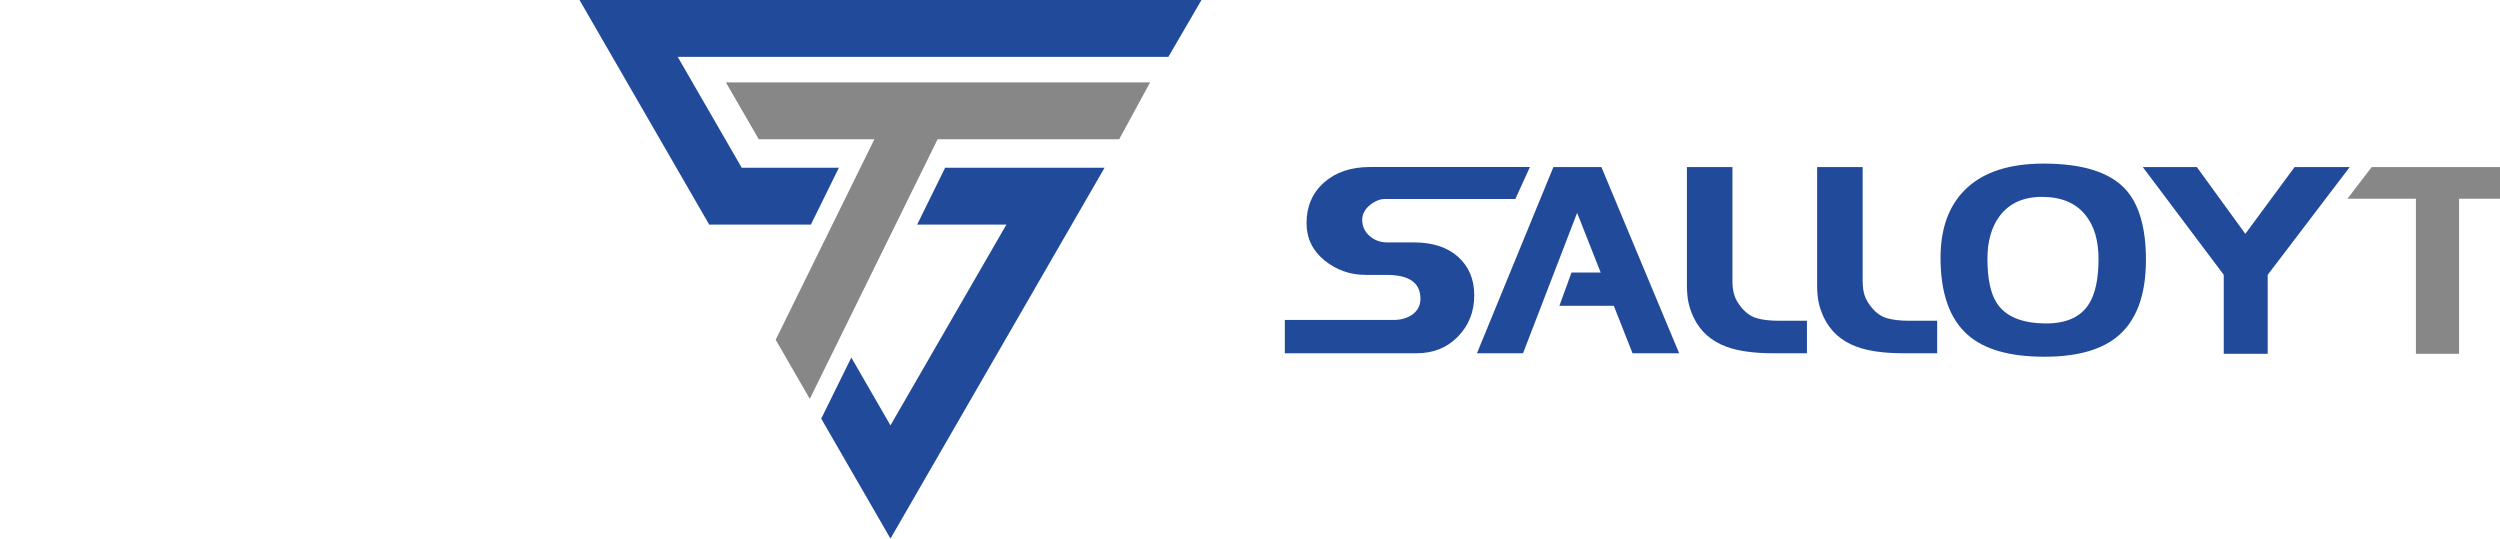
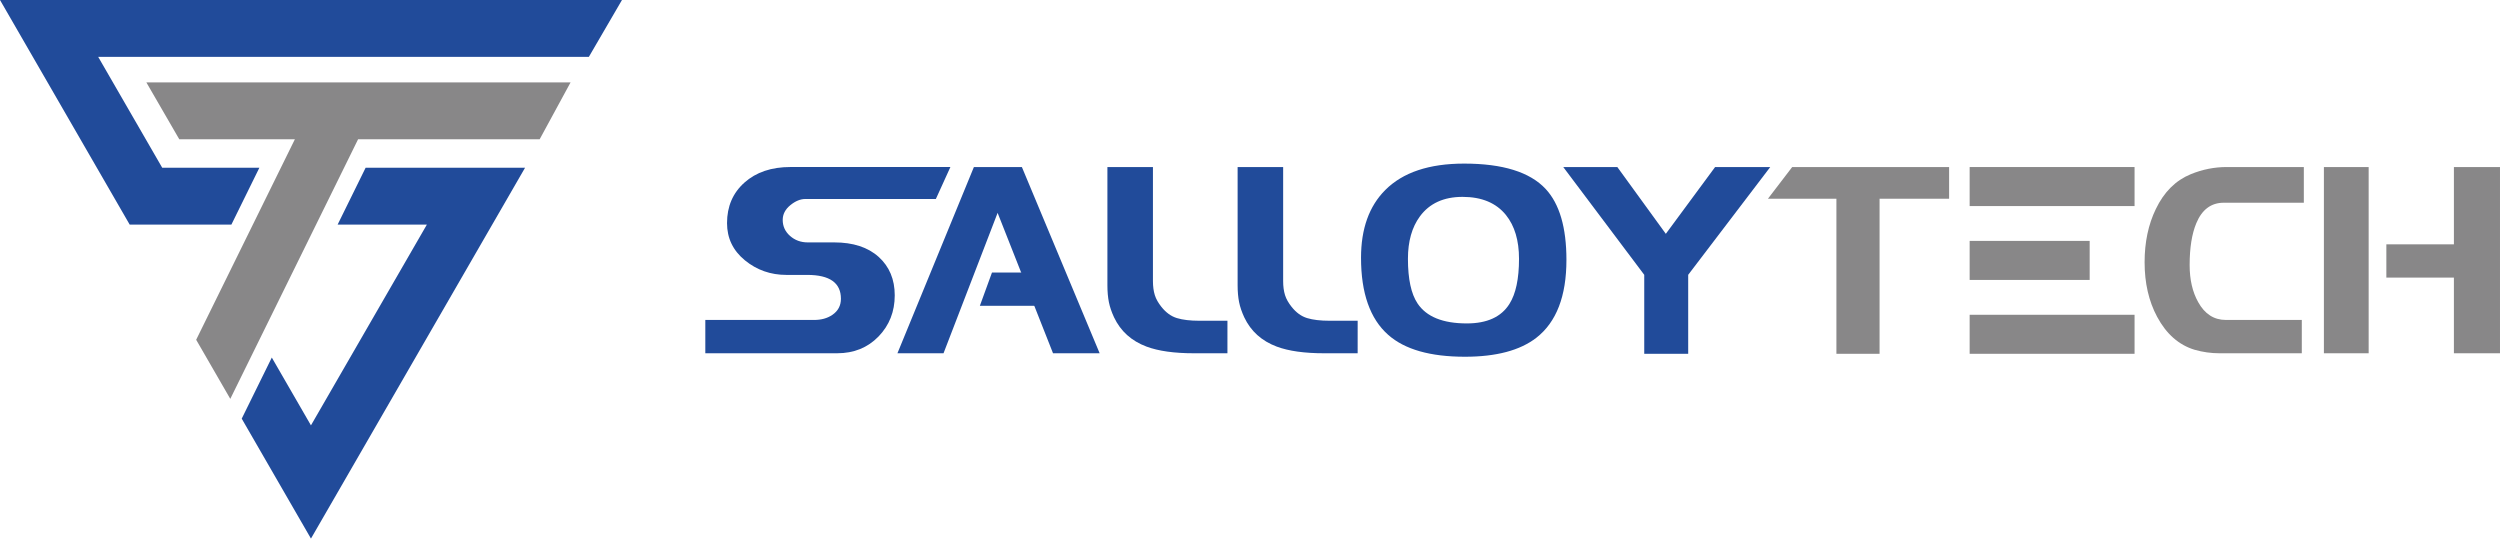
- <svg xmlns="http://www.w3.org/2000/svg" version="1.1" id="Layer_1" x="0px" y="0px" xml:space="preserve">
+ <svg xmlns="http://www.w3.org/2000/svg" version="1.1" id="Layer_1" x="0px" y="0px" width="auto" height="auto" viewBox="114.814 0 495.303 106.705" enable-background="new 114.814 0 495.303 106.705" xml:space="preserve">
  <g>
    <g>
      <polygon fill="#888788" points="227.856,16.323 143.81,16.323 150.329,27.586 173.238,27.586 157.103,60.36 153.679,67.315     160.439,79.024 167.96,63.746 185.762,27.586 221.737,27.586   " />
      <path fill="#214B9A" d="M231.48,11.264h-97.213l12.684,21.965h19.253c-1.851,3.754-3.697,7.509-5.545,11.265h-20.154L114.814,0    H238.04L231.48,11.264L231.48,11.264z M187.253,33.229l-5.545,11.265h17.681L176.42,84.275l-7.756-13.437l-5.96,12.106    l13.717,23.761l42.422-73.479L187.253,33.229L187.253,33.229z" />
    </g>
    <g>
      <path fill="#888788" d="M584.095,54.999v7.976v7.017h-8.867V33.095h8.867v10.849v4.46V54.999L584.095,54.999z M610.115,69.99    h-9.131V55h-13.382v-6.598h13.383V33.094h9.131L610.115,69.99L610.115,69.99z" />
      <path fill="#888788" d="M570.847,69.99h-16.312c-1.652,0-3.291-0.229-4.907-0.687c-3.134-0.95-5.612-3.123-7.442-6.537    c-1.654-3.087-2.481-6.693-2.481-10.804c0-3.968,0.739-7.485,2.22-10.538c1.618-3.379,3.923-5.678,6.914-6.905    c2.318-0.951,4.696-1.426,7.126-1.426h15.287v7.072h-15.868c-2.497,0-4.312,1.355-5.438,4.063    c-0.878,2.111-1.317,4.874-1.317,8.287c0,2.887,0.563,5.331,1.688,7.337c1.302,2.356,3.131,3.536,5.488,3.536h15.044V69.99    L570.847,69.99z" />
      <polygon fill="#888788" points="500.973,39.375 487.197,39.375 487.197,70.095 478.646,70.095 478.646,39.375 465.079,39.375     469.886,33.094 500.973,33.094   " />
      <polygon fill="#214B9A" points="465.538,33.094 449.281,54.446 449.281,70.095 440.573,70.095 440.573,54.446 424.527,33.094     435.24,33.094 444.848,46.327 454.613,33.094   " />
      <path fill="#214B9A" d="M425.158,51.49c0,7.188-1.986,12.334-5.964,15.431c-3.238,2.508-7.953,3.757-14.146,3.757    c-6.861,0-11.931-1.441-15.202-4.337c-3.589-3.168-5.384-8.262-5.384-15.271c0-5.744,1.602-10.223,4.804-13.425    c3.483-3.491,8.689-5.233,15.624-5.233c7.636,0,13.02,1.671,16.149,5.022C423.786,40.387,425.158,45.077,425.158,51.49    L425.158,51.49z M415.764,51.28c0-3.635-0.862-6.527-2.586-8.676c-1.938-2.4-4.805-3.599-8.604-3.599    c-3.729,0-6.544,1.284-8.443,3.862c-1.583,2.146-2.375,4.952-2.375,8.41c0,3.983,0.633,6.932,1.897,8.832    c1.76,2.647,5.017,3.968,9.767,3.968c4.012,0,6.825-1.284,8.443-3.861C415.131,58.21,415.764,55.228,415.764,51.28z" />
      <path fill="#214B9A" d="M357.994,69.99h-6.626c-3.901,0-7.041-0.438-9.396-1.319c-2.99-1.119-5.137-3.053-6.439-5.797    c-0.493-1.056-0.836-2.067-1.027-3.025c-0.193-0.969-0.291-2.085-0.291-3.353v-23.4h9.021v22.595c0,1.056,0.124,1.979,0.37,2.771    c0.246,0.791,0.695,1.567,1.319,2.35c0.888,1.109,1.899,1.855,3.062,2.208c1.161,0.353,2.639,0.527,4.436,0.527h5.574    L357.994,69.99L357.994,69.99z" />
      <polygon fill="#214B9A" points="332.678,69.99 323.441,69.99 312.462,42.173 301.746,69.99 292.615,69.99 307.764,33.094     317.27,33.094   " />
      <path fill="#214B9A" d="M292.081,58.509c0,3.229-1.071,5.946-3.219,8.164c-2.146,2.208-4.874,3.315-8.182,3.315h-26.128V63.39    h21.536c1.441,0,2.655-0.334,3.642-1.013c1.126-0.773,1.689-1.839,1.689-3.185c0-3.149-2.222-4.726-6.65-4.726h-4.147    c-3.128,0-5.88-0.967-8.231-2.895c-2.358-1.932-3.537-4.391-3.537-7.372c0-3.299,1.153-5.979,3.458-8.032    c2.3-2.049,5.34-3.078,9.104-3.078h31.694l-2.883,6.335H274.37c-0.979,0-1.981,0.412-2.98,1.23    c-1.002,0.821-1.504,1.794-1.504,2.912c0,1.258,0.481,2.316,1.452,3.175c0.964,0.854,2.138,1.284,3.51,1.284h5.254    c3.729,0,6.664,0.959,8.788,2.867C291.018,52.813,292.081,55.351,292.081,58.509z" />
      <rect x="505.044" y="62.363" fill="#888788" width="32.671" height="7.732" />
      <rect x="505.044" y="47.728" fill="#888788" width="23.778" height="7.733" />
      <rect x="505.044" y="33.094" fill="#888788" width="32.671" height="7.733" />
      <path fill="#214B9A" d="M383.793,69.99h-6.629c-3.9,0-7.041-0.438-9.395-1.319c-2.99-1.119-5.138-3.053-6.439-5.797    c-0.491-1.056-0.836-2.067-1.027-3.025c-0.193-0.969-0.291-2.085-0.291-3.353v-23.4h9.021v22.595c0,1.056,0.124,1.979,0.37,2.771    c0.246,0.791,0.695,1.567,1.32,2.35c0.888,1.109,1.898,1.855,3.061,2.208c1.161,0.353,2.641,0.527,4.436,0.527h5.576    L383.793,69.99L383.793,69.99z" />
      <polygon fill="#214B9A" points="311.348,53.991 322.139,53.991 322.139,60.588 308.945,60.588   " />
    </g>
  </g>
</svg>
